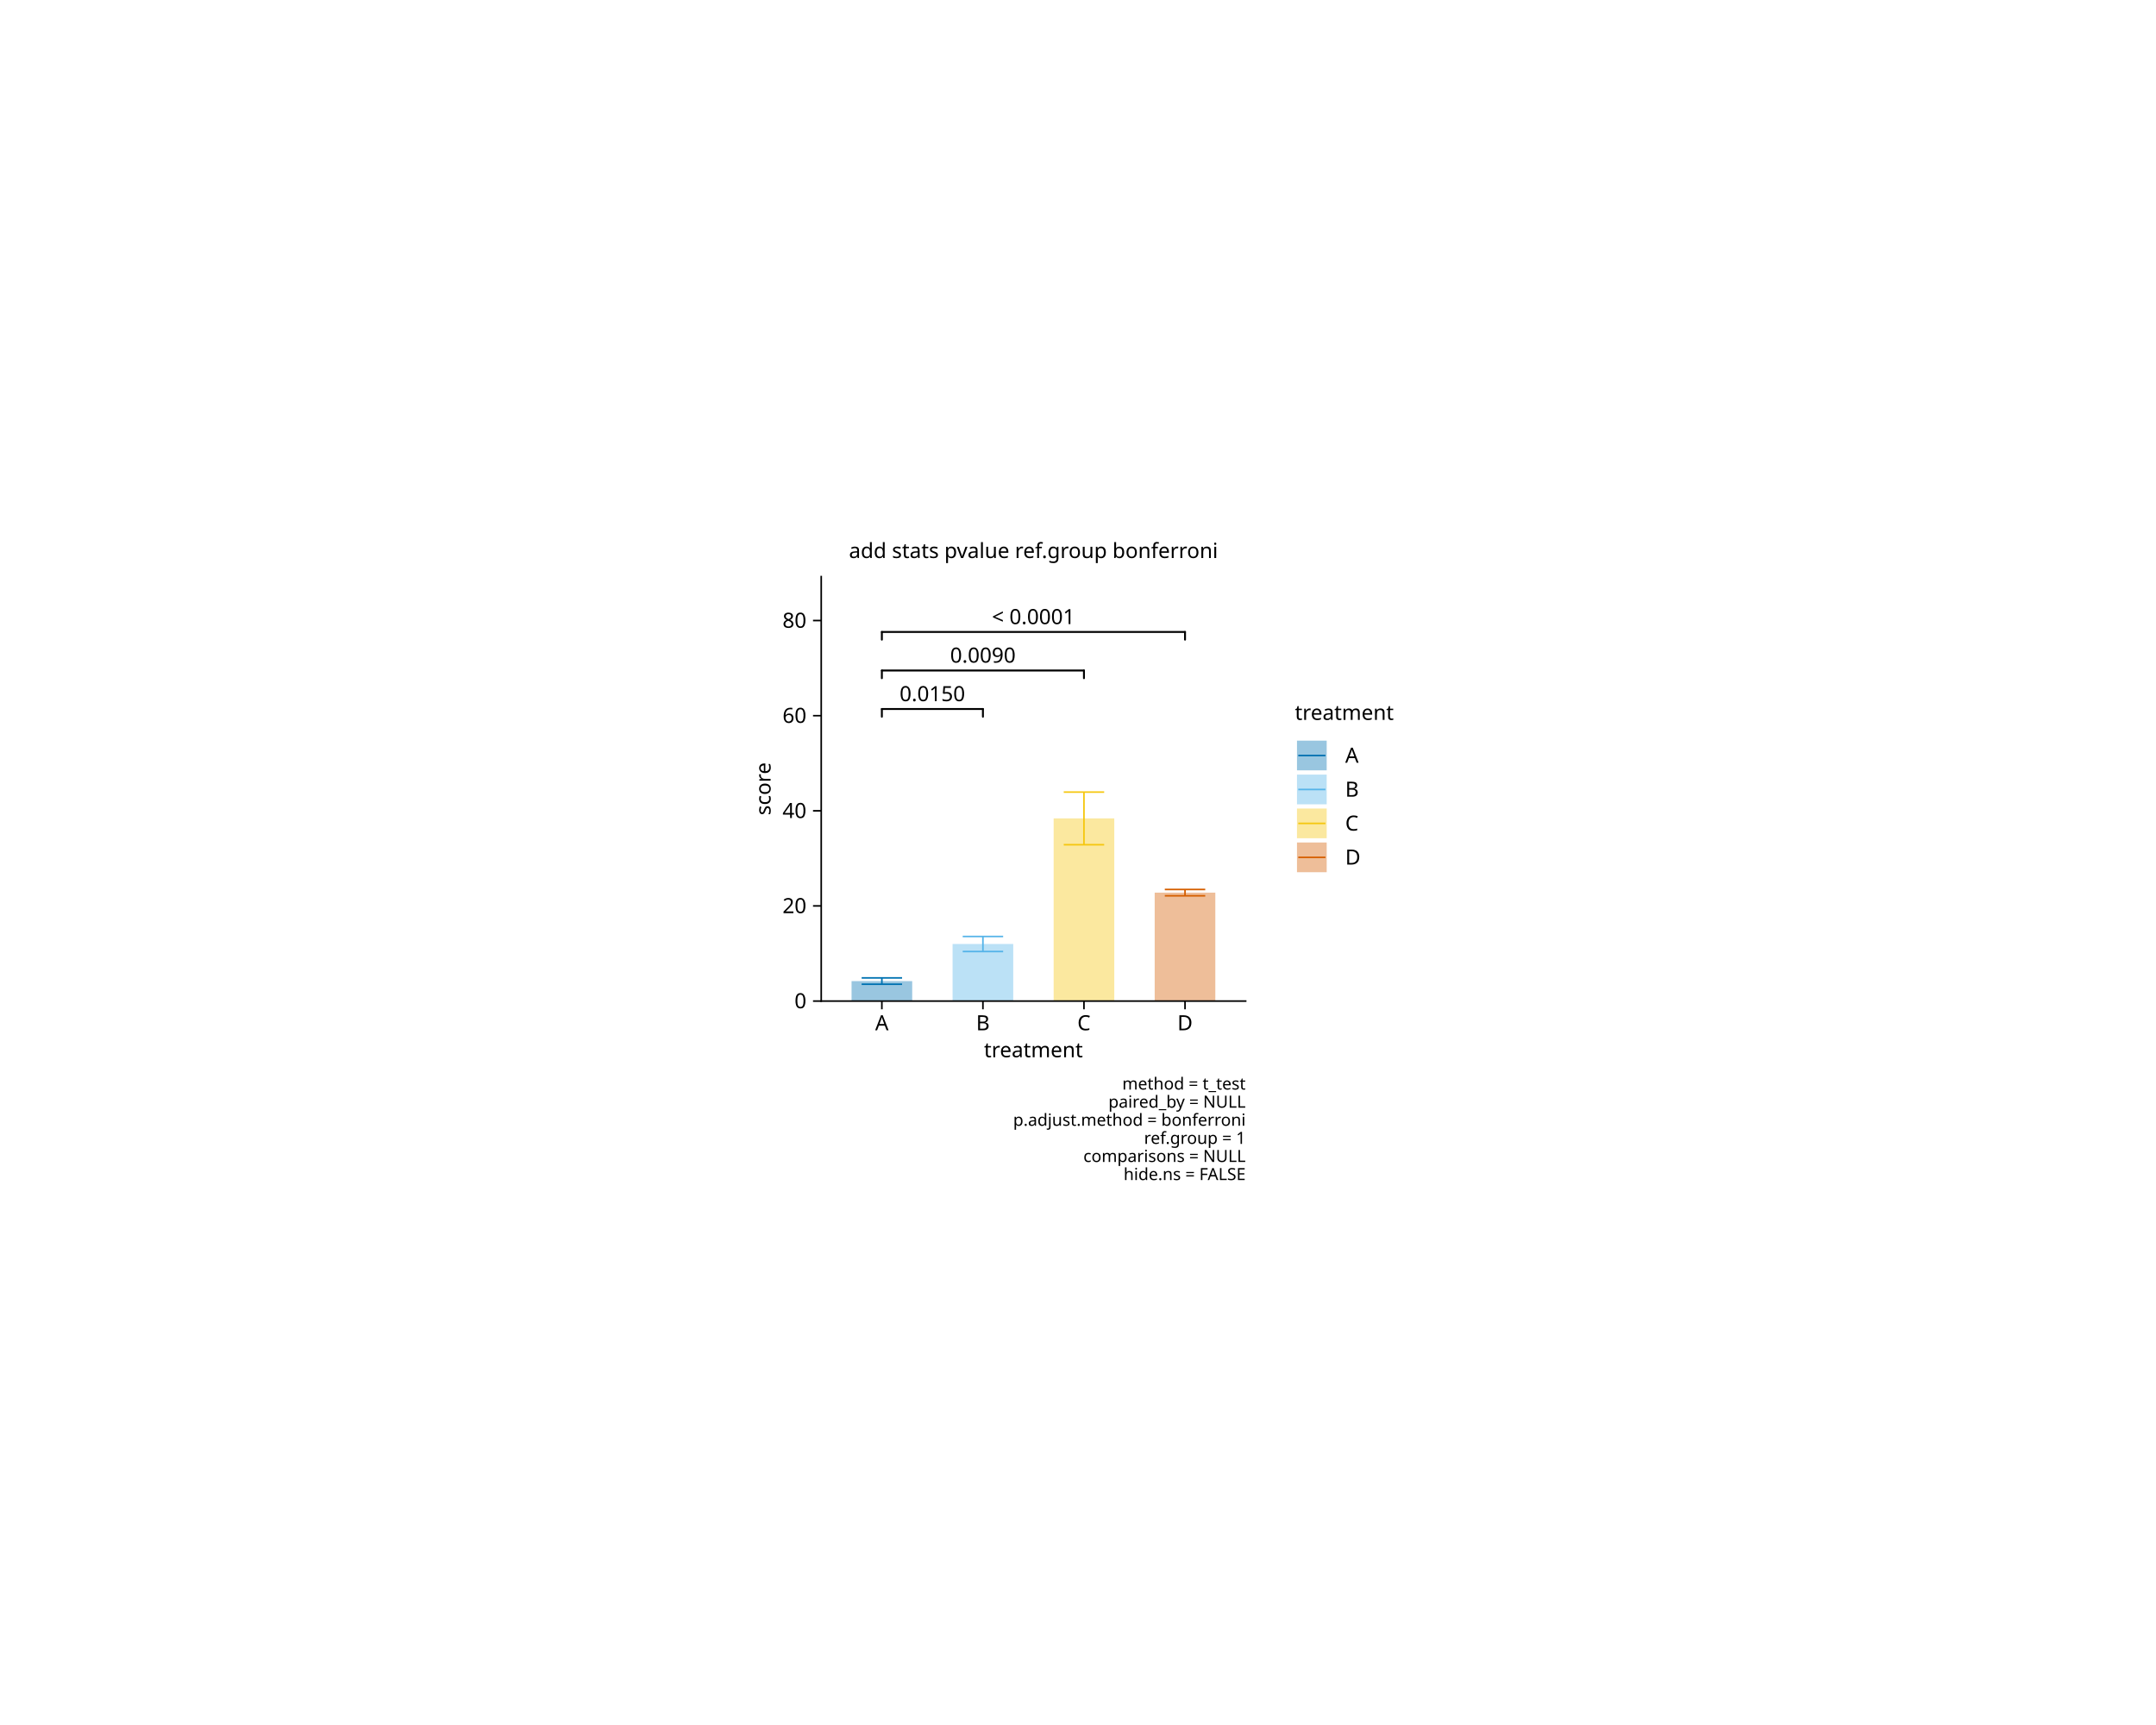
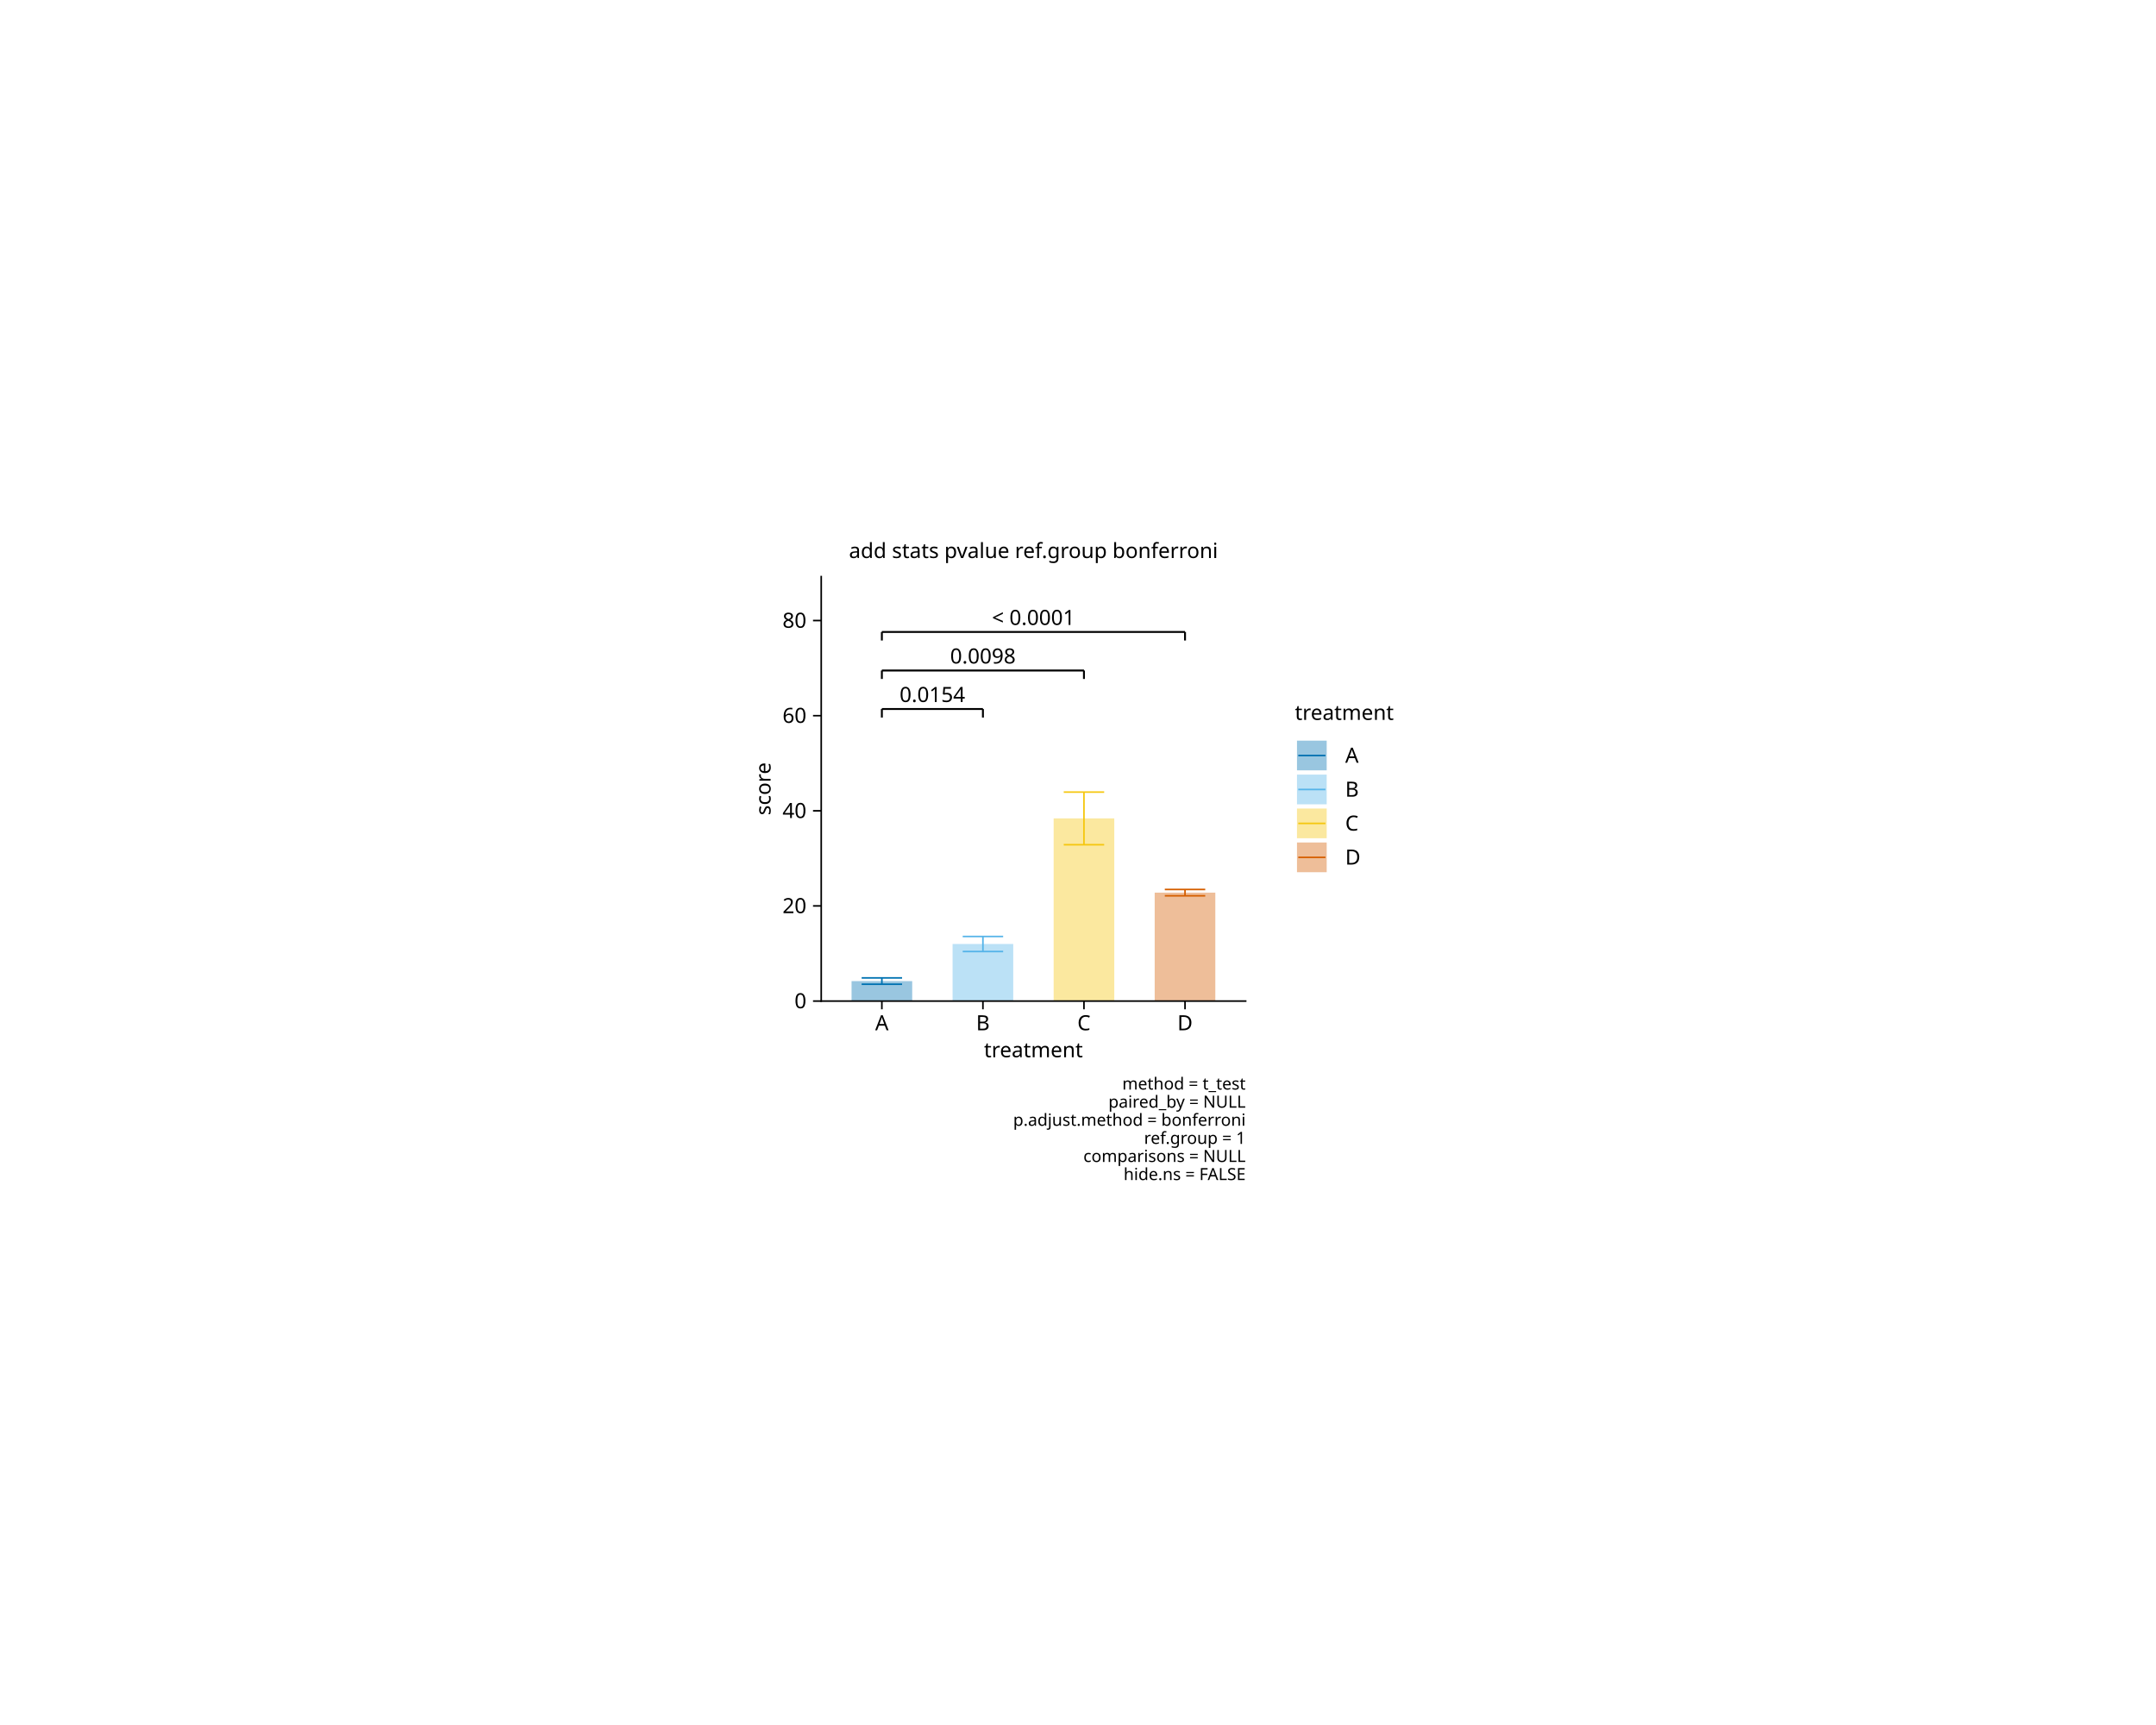
<svg xmlns="http://www.w3.org/2000/svg" class="svglite" data-engine-version="2.0" width="720.00pt" height="576.00pt" viewBox="0 0 720.00 576.00">
  <defs>
    <style type="text/css">
    .svglite line, .svglite polyline, .svglite polygon, .svglite path, .svglite rect, .svglite circle {
      fill: none;
      stroke: #000000;
      stroke-linecap: round;
      stroke-linejoin: round;
      stroke-miterlimit: 10.00;
    }
  </style>
  </defs>
  <rect width="100%" height="100%" style="stroke: none; fill: #FFFFFF;" />
  <defs>
    <clipPath id="cpMC4wMHw3MjAuMDB8MC4wMHw1NzYuMDA=">
      <rect x="0.00" y="0.00" width="720.00" height="576.00" />
    </clipPath>
  </defs>
  <g clip-path="url(#cpMC4wMHw3MjAuMDB8MC4wMHw1NzYuMDA=)">
</g>
  <defs>
    <clipPath id="cpMjQ3LjA1fDQ3Mi45NXwxNzUuMzF8NDAwLjY5">
      <rect x="247.05" y="175.31" width="225.91" height="225.39" />
    </clipPath>
  </defs>
  <g clip-path="url(#cpMjQ3LjA1fDQ3Mi45NXwxNzUuMzF8NDAwLjY5)">
    <rect x="247.05" y="175.31" width="225.91" height="225.39" style="stroke-width: 1.07; stroke: none; fill: #FFFFFF;" />
  </g>
  <g clip-path="url(#cpMC4wMHw3MjAuMDB8MC4wMHw1NzYuMDA=)">
</g>
  <defs>
    <clipPath id="cpMjc0LjI1fDQxNS45OXwxOTIuNTN8MzM0LjI3">
      <rect x="274.25" y="192.53" width="141.73" height="141.73" />
    </clipPath>
  </defs>
  <g clip-path="url(#cpMjc0LjI1fDQxNS45OXwxOTIuNTN8MzM0LjI3)">
    <rect x="274.25" y="192.53" width="141.73" height="141.73" style="stroke-width: 1.07; stroke: none; fill: #FFFFFF;" />
    <rect x="284.38" y="327.60" width="20.25" height="6.67" style="stroke-width: 1.07; stroke: none; stroke-linecap: butt; stroke-linejoin: miter; fill: #0072B2; fill-opacity: 0.40;" />
    <rect x="318.12" y="315.21" width="20.25" height="19.06" style="stroke-width: 1.07; stroke: none; stroke-linecap: butt; stroke-linejoin: miter; fill: #56B4E9; fill-opacity: 0.40;" />
    <rect x="351.87" y="273.28" width="20.25" height="60.99" style="stroke-width: 1.07; stroke: none; stroke-linecap: butt; stroke-linejoin: miter; fill: #F5C710; fill-opacity: 0.40;" />
    <rect x="385.61" y="298.06" width="20.25" height="36.21" style="stroke-width: 1.07; stroke: none; stroke-linecap: butt; stroke-linejoin: miter; fill: #D55E00; fill-opacity: 0.40;" />
    <polyline points="287.75,326.54 301.25,326.54 " style="stroke-width: 0.53; stroke: #0072B2; stroke-linecap: butt;" />
    <polyline points="294.50,326.54 294.50,328.65 " style="stroke-width: 0.53; stroke: #0072B2; stroke-linecap: butt;" />
    <polyline points="287.75,328.65 301.25,328.65 " style="stroke-width: 0.53; stroke: #0072B2; stroke-linecap: butt;" />
    <polyline points="321.50,312.70 335.00,312.70 " style="stroke-width: 0.53; stroke: #56B4E9; stroke-linecap: butt;" />
    <polyline points="328.25,312.70 328.25,317.72 " style="stroke-width: 0.53; stroke: #56B4E9; stroke-linecap: butt;" />
    <polyline points="321.50,317.72 335.00,317.72 " style="stroke-width: 0.53; stroke: #56B4E9; stroke-linecap: butt;" />
    <polyline points="355.24,264.49 368.74,264.49 " style="stroke-width: 0.53; stroke: #F5C710; stroke-linecap: butt;" />
    <polyline points="361.99,264.49 361.99,282.07 " style="stroke-width: 0.53; stroke: #F5C710; stroke-linecap: butt;" />
    <polyline points="355.24,282.07 368.74,282.07 " style="stroke-width: 0.53; stroke: #F5C710; stroke-linecap: butt;" />
    <polyline points="388.99,297.00 402.49,297.00 " style="stroke-width: 0.53; stroke: #D55E00; stroke-linecap: butt;" />
    <polyline points="395.74,297.00 395.74,299.11 " style="stroke-width: 0.53; stroke: #D55E00; stroke-linecap: butt;" />
    <polyline points="388.99,299.11 402.49,299.11 " style="stroke-width: 0.53; stroke: #D55E00; stroke-linecap: butt;" />
-     <text x="311.37" y="234.13" text-anchor="middle" style="font-size: 7.00px; font-family: sans;" textLength="21.41px" lengthAdjust="spacingAndGlyphs">0.0150</text>
-     <text x="328.25" y="221.26" text-anchor="middle" style="font-size: 7.00px; font-family: sans;" textLength="21.41px" lengthAdjust="spacingAndGlyphs">0.0090</text>
-     <text x="345.12" y="208.40" text-anchor="middle" style="font-size: 7.00px; font-family: sans;" textLength="27.45px" lengthAdjust="spacingAndGlyphs">&lt; 0.0001</text>
-     <line x1="294.50" y1="239.32" x2="294.50" y2="236.75" style="stroke-width: 0.64;" />
-     <line x1="294.50" y1="226.46" x2="294.50" y2="223.89" style="stroke-width: 0.64;" />
-     <line x1="294.50" y1="213.59" x2="294.50" y2="211.02" style="stroke-width: 0.64;" />
-     <line x1="294.50" y1="236.75" x2="328.25" y2="236.75" style="stroke-width: 0.64;" />
-     <line x1="294.50" y1="223.89" x2="361.99" y2="223.89" style="stroke-width: 0.64;" />
-     <line x1="294.50" y1="211.02" x2="395.74" y2="211.02" style="stroke-width: 0.64;" />
-     <line x1="328.25" y1="236.75" x2="328.25" y2="239.32" style="stroke-width: 0.64;" />
-     <line x1="361.99" y1="223.89" x2="361.99" y2="226.46" style="stroke-width: 0.64;" />
-     <line x1="395.74" y1="211.02" x2="395.74" y2="213.59" style="stroke-width: 0.64;" />
+     <line x1="294.50" y1="236.75" x2="328.25" y2="236.75" style="stroke-width: 0.64; stroke-linecap: butt;" />
+     <line x1="294.50" y1="223.89" x2="361.99" y2="223.89" style="stroke-width: 0.64; stroke-linecap: butt;" />
+     <line x1="294.50" y1="211.02" x2="395.74" y2="211.02" style="stroke-width: 0.64; stroke-linecap: butt;" />
+     <line x1="294.50" y1="236.75" x2="294.50" y2="239.59" style="stroke-width: 0.64; stroke-linecap: butt;" />
+     <line x1="294.50" y1="223.89" x2="294.50" y2="226.72" style="stroke-width: 0.64; stroke-linecap: butt;" />
+     <line x1="294.50" y1="211.02" x2="294.50" y2="213.86" style="stroke-width: 0.64; stroke-linecap: butt;" />
+     <line x1="328.25" y1="236.75" x2="328.25" y2="239.59" style="stroke-width: 0.64; stroke-linecap: butt;" />
+     <line x1="361.99" y1="223.89" x2="361.99" y2="226.72" style="stroke-width: 0.64; stroke-linecap: butt;" />
+     <line x1="395.74" y1="211.02" x2="395.74" y2="213.86" style="stroke-width: 0.64; stroke-linecap: butt;" />
+     <text x="311.37" y="234.41" text-anchor="middle" style="font-size: 7.00px; font-family: sans;" textLength="21.41px" lengthAdjust="spacingAndGlyphs">0.0154</text>
+     <text x="328.25" y="221.55" text-anchor="middle" style="font-size: 7.00px; font-family: sans;" textLength="21.41px" lengthAdjust="spacingAndGlyphs">0.0098</text>
+     <text x="345.12" y="208.68" text-anchor="middle" style="font-size: 7.00px; font-family: sans;" textLength="27.45px" lengthAdjust="spacingAndGlyphs">&lt; 0.0001</text>
  </g>
  <g clip-path="url(#cpMC4wMHw3MjAuMDB8MC4wMHw1NzYuMDA=)">
    <polyline points="274.25,334.27 274.25,192.53 " style="stroke-width: 0.53; stroke-linecap: square;" />
    <text x="269.32" y="336.68" text-anchor="end" style="font-size: 7.00px; font-family: sans;" textLength="3.89px" lengthAdjust="spacingAndGlyphs">0</text>
    <text x="269.32" y="304.91" text-anchor="end" style="font-size: 7.00px; font-family: sans;" textLength="7.79px" lengthAdjust="spacingAndGlyphs">20</text>
    <text x="269.32" y="273.15" text-anchor="end" style="font-size: 7.00px; font-family: sans;" textLength="7.79px" lengthAdjust="spacingAndGlyphs">40</text>
    <text x="269.32" y="241.38" text-anchor="end" style="font-size: 7.00px; font-family: sans;" textLength="7.79px" lengthAdjust="spacingAndGlyphs">60</text>
    <text x="269.32" y="209.62" text-anchor="end" style="font-size: 7.00px; font-family: sans;" textLength="7.79px" lengthAdjust="spacingAndGlyphs">80</text>
    <polyline points="271.51,334.27 274.25,334.27 " style="stroke-width: 0.53; stroke-linecap: butt;" />
    <polyline points="271.51,302.50 274.25,302.50 " style="stroke-width: 0.53; stroke-linecap: butt;" />
    <polyline points="271.51,270.74 274.25,270.74 " style="stroke-width: 0.53; stroke-linecap: butt;" />
    <polyline points="271.51,238.97 274.25,238.97 " style="stroke-width: 0.53; stroke-linecap: butt;" />
    <polyline points="271.51,207.21 274.25,207.21 " style="stroke-width: 0.53; stroke-linecap: butt;" />
    <polyline points="274.25,334.27 415.99,334.27 " style="stroke-width: 0.53; stroke-linecap: square;" />
    <polyline points="294.50,337.01 294.50,334.27 " style="stroke-width: 0.53; stroke-linecap: butt;" />
    <polyline points="328.25,337.01 328.25,334.27 " style="stroke-width: 0.53; stroke-linecap: butt;" />
    <polyline points="361.99,337.01 361.99,334.27 " style="stroke-width: 0.53; stroke-linecap: butt;" />
    <polyline points="395.74,337.01 395.74,334.27 " style="stroke-width: 0.53; stroke-linecap: butt;" />
    <text x="294.50" y="344.02" text-anchor="middle" style="font-size: 7.00px; font-family: sans;" textLength="4.67px" lengthAdjust="spacingAndGlyphs">A</text>
    <text x="328.25" y="344.02" text-anchor="middle" style="font-size: 7.00px; font-family: sans;" textLength="4.67px" lengthAdjust="spacingAndGlyphs">B</text>
    <text x="361.99" y="344.02" text-anchor="middle" style="font-size: 7.00px; font-family: sans;" textLength="5.06px" lengthAdjust="spacingAndGlyphs">C</text>
    <text x="395.74" y="344.02" text-anchor="middle" style="font-size: 7.00px; font-family: sans;" textLength="5.06px" lengthAdjust="spacingAndGlyphs">D</text>
    <text x="345.12" y="353.03" text-anchor="middle" style="font-size: 7.00px; font-family: sans;" textLength="29.57px" lengthAdjust="spacingAndGlyphs">treatment</text>
    <text transform="translate(257.34,263.40) rotate(-90)" text-anchor="middle" style="font-size: 7.00px; font-family: sans;" textLength="17.12px" lengthAdjust="spacingAndGlyphs">score</text>
    <rect x="426.94" y="229.37" width="40.53" height="68.06" style="stroke-width: 1.07; stroke: none; fill: #FFFFFF;" />
    <text x="432.42" y="240.39" style="font-size: 7.00px; font-family: sans;" textLength="29.57px" lengthAdjust="spacingAndGlyphs">treatment</text>
    <rect x="432.42" y="246.60" width="11.34" height="11.34" style="stroke-width: 1.07; stroke: none; fill: #FFFFFF;" />
    <rect x="433.13" y="247.31" width="9.92" height="9.92" style="stroke-width: 1.07; stroke: none; stroke-linecap: butt; stroke-linejoin: miter; fill: #0072B2; fill-opacity: 0.40;" />
    <line x1="433.56" y1="252.27" x2="442.63" y2="252.27" style="stroke-width: 0.53; stroke: #0072B2; stroke-linecap: butt;" />
    <rect x="432.42" y="257.94" width="11.34" height="11.34" style="stroke-width: 1.07; stroke: none; fill: #FFFFFF;" />
    <rect x="433.13" y="258.65" width="9.92" height="9.92" style="stroke-width: 1.07; stroke: none; stroke-linecap: butt; stroke-linejoin: miter; fill: #56B4E9; fill-opacity: 0.40;" />
    <line x1="433.56" y1="263.61" x2="442.63" y2="263.61" style="stroke-width: 0.53; stroke: #56B4E9; stroke-linecap: butt;" />
    <rect x="432.42" y="269.28" width="11.34" height="11.34" style="stroke-width: 1.07; stroke: none; fill: #FFFFFF;" />
    <rect x="433.13" y="269.98" width="9.92" height="9.92" style="stroke-width: 1.07; stroke: none; stroke-linecap: butt; stroke-linejoin: miter; fill: #F5C710; fill-opacity: 0.40;" />
    <line x1="433.56" y1="274.95" x2="442.63" y2="274.95" style="stroke-width: 0.53; stroke: #F5C710; stroke-linecap: butt;" />
    <rect x="432.42" y="280.61" width="11.34" height="11.34" style="stroke-width: 1.07; stroke: none; fill: #FFFFFF;" />
    <rect x="433.13" y="281.32" width="9.92" height="9.92" style="stroke-width: 1.07; stroke: none; stroke-linecap: butt; stroke-linejoin: miter; fill: #D55E00; fill-opacity: 0.40;" />
    <line x1="433.56" y1="286.28" x2="442.63" y2="286.28" style="stroke-width: 0.53; stroke: #D55E00; stroke-linecap: butt;" />
    <text x="449.24" y="254.68" style="font-size: 7.00px; font-family: sans;" textLength="4.67px" lengthAdjust="spacingAndGlyphs">A</text>
    <text x="449.24" y="266.02" style="font-size: 7.00px; font-family: sans;" textLength="4.67px" lengthAdjust="spacingAndGlyphs">B</text>
    <text x="449.24" y="277.35" style="font-size: 7.00px; font-family: sans;" textLength="5.06px" lengthAdjust="spacingAndGlyphs">C</text>
    <text x="449.24" y="288.69" style="font-size: 7.00px; font-family: sans;" textLength="5.06px" lengthAdjust="spacingAndGlyphs">D</text>
    <text x="345.12" y="186.33" text-anchor="middle" style="font-size: 7.00px; font-family: sans;" textLength="114.42px" lengthAdjust="spacingAndGlyphs">add stats pvalue ref.group bonferroni</text>
    <text x="415.99" y="363.81" text-anchor="end" style="font-size: 5.60px; font-family: sans;" textLength="38.76px" lengthAdjust="spacingAndGlyphs">method = t_test</text>
    <text x="415.99" y="369.86" text-anchor="end" style="font-size: 5.60px; font-family: sans;" textLength="45.30px" lengthAdjust="spacingAndGlyphs">paired_by = NULL</text>
    <text x="415.99" y="375.91" text-anchor="end" style="font-size: 5.60px; font-family: sans;" textLength="71.45px" lengthAdjust="spacingAndGlyphs">p.adjust.method = bonferroni</text>
    <text x="415.99" y="381.96" text-anchor="end" style="font-size: 5.60px; font-family: sans;" textLength="31.91px" lengthAdjust="spacingAndGlyphs">ref.group = 1</text>
    <text x="415.99" y="388.00" text-anchor="end" style="font-size: 5.60px; font-family: sans;" textLength="52.46px" lengthAdjust="spacingAndGlyphs">comparisons = NULL</text>
    <text x="415.99" y="394.05" text-anchor="end" style="font-size: 5.60px; font-family: sans;" textLength="42.19px" lengthAdjust="spacingAndGlyphs">hide.ns = FALSE</text>
  </g>
</svg>
